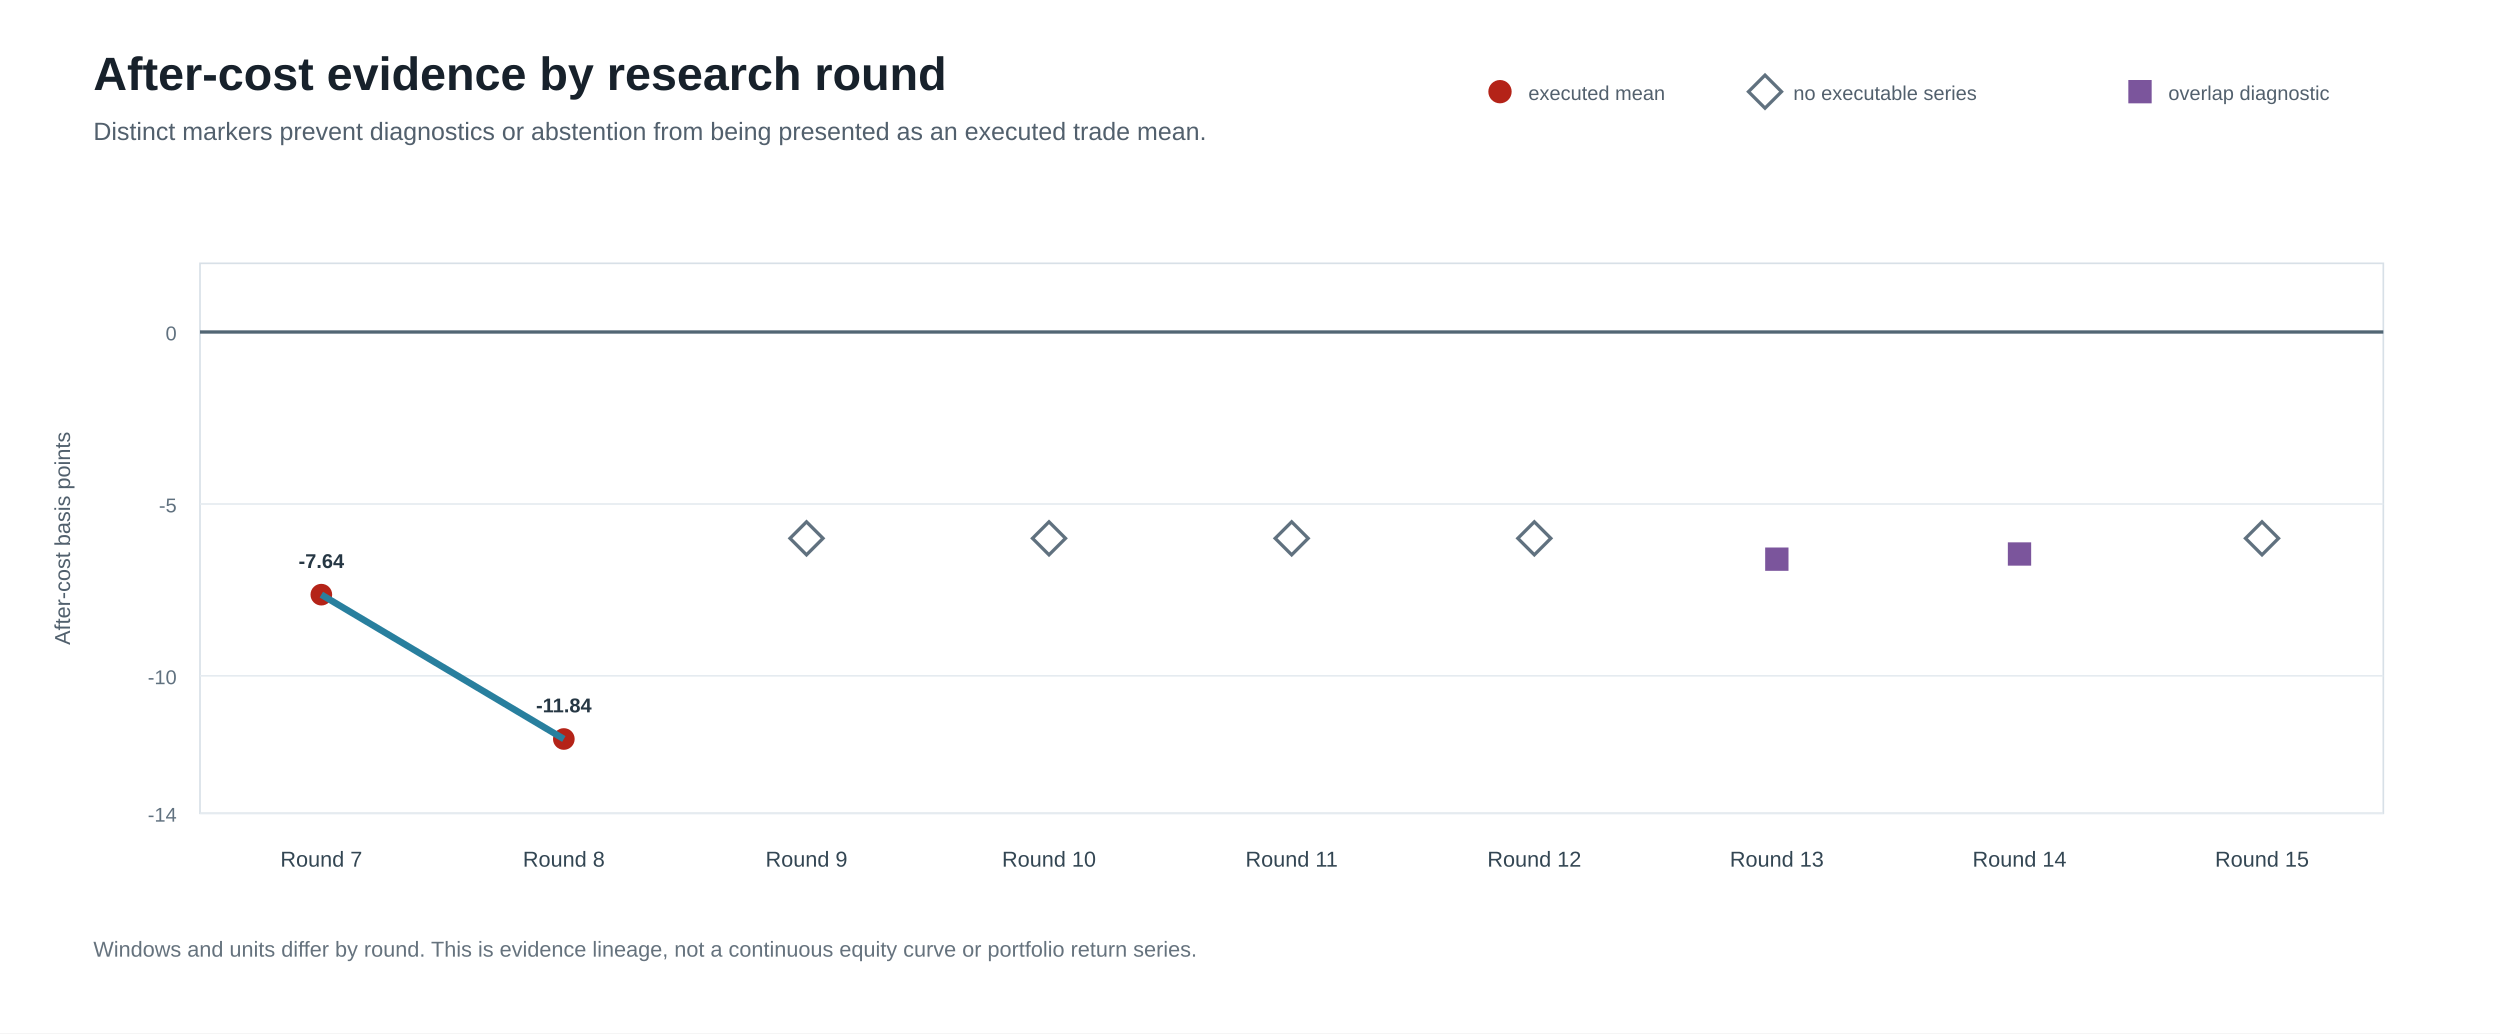
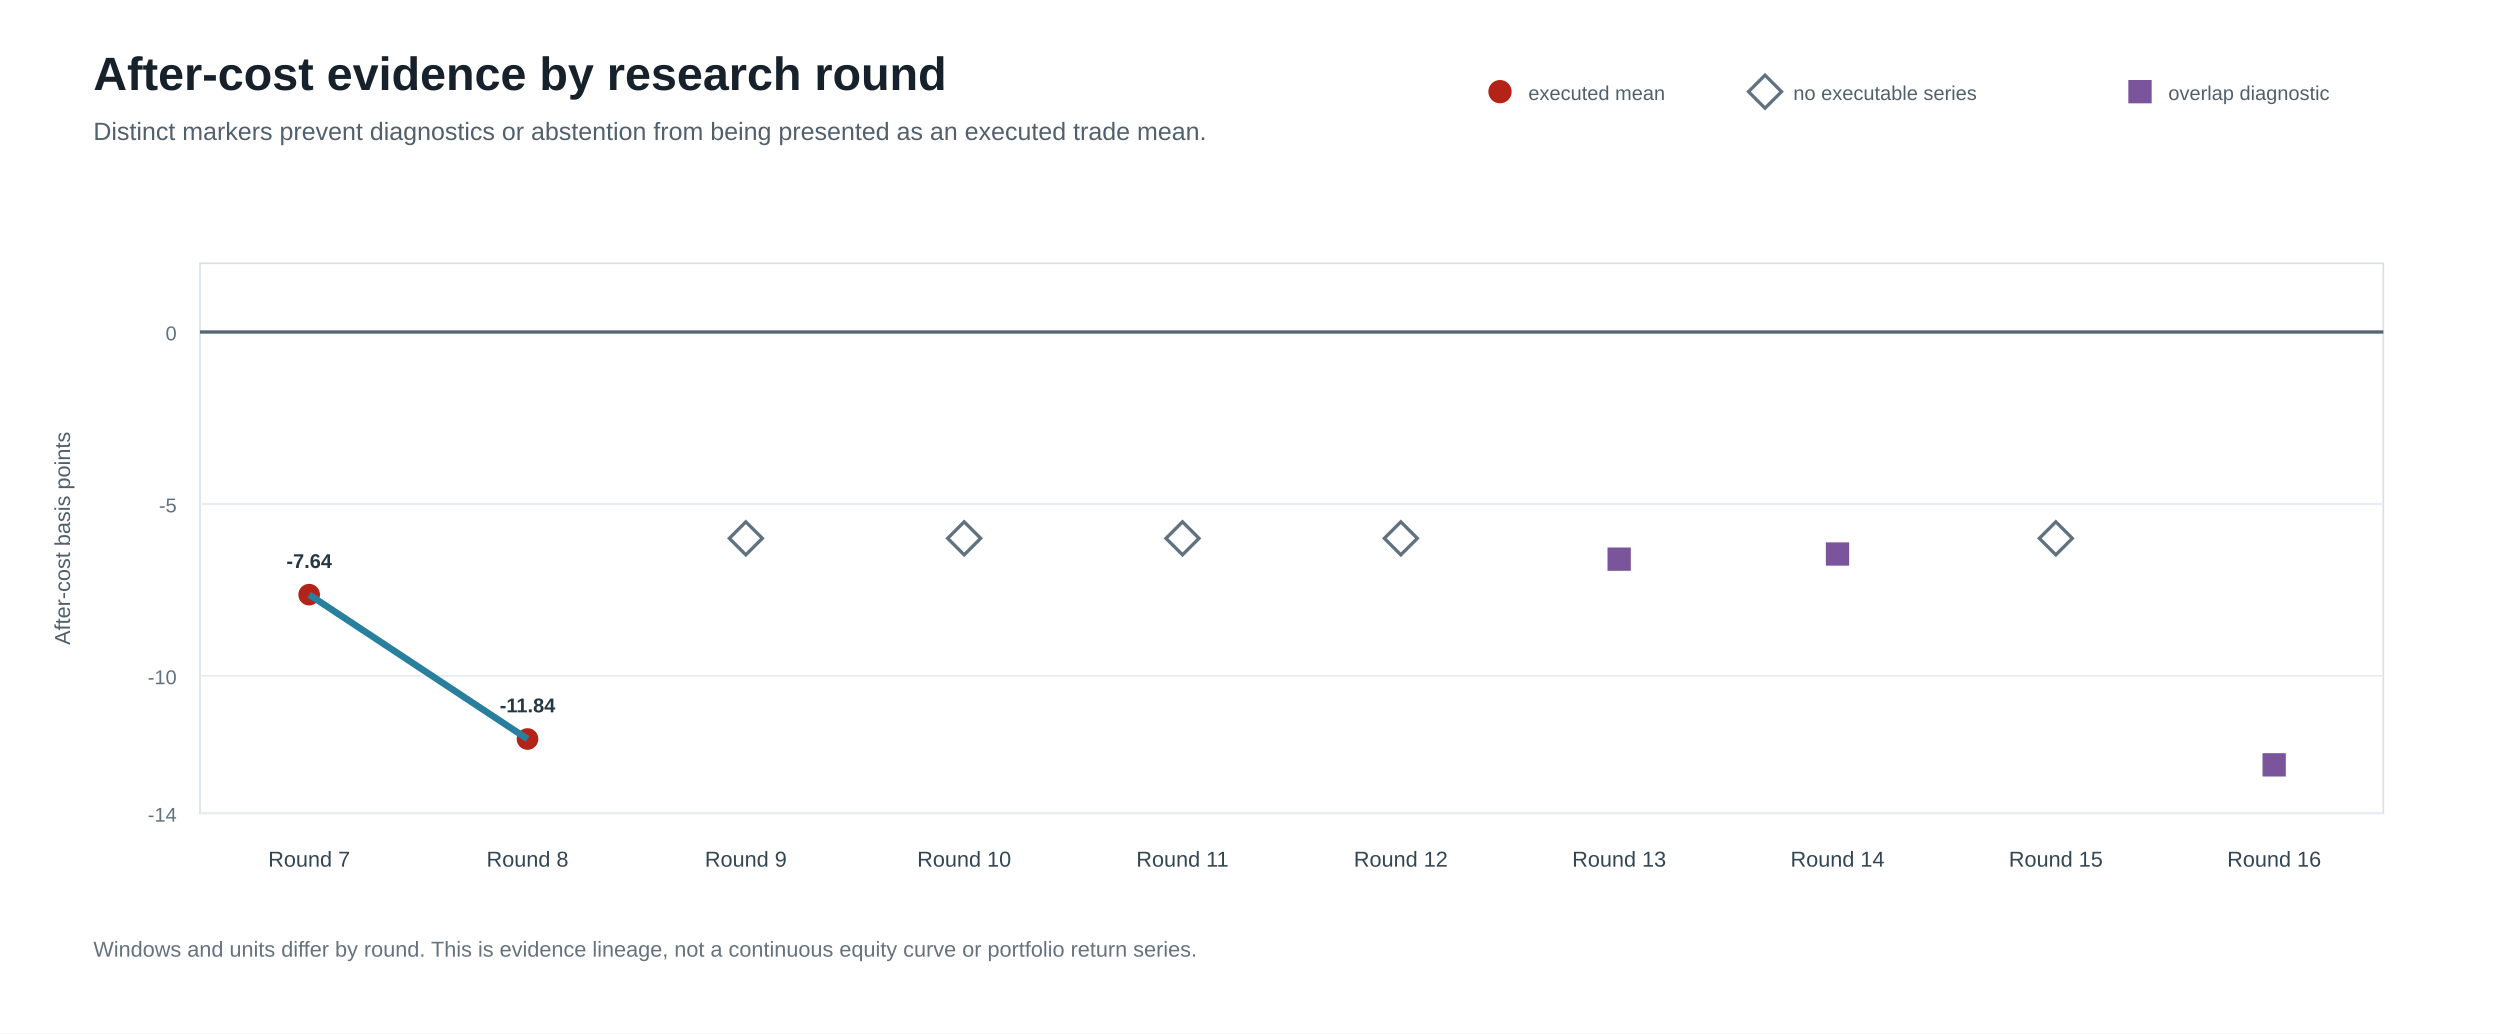
<svg xmlns="http://www.w3.org/2000/svg" width="1500" height="620" viewBox="0 0 1500 620" role="img" aria-labelledby="title desc">
  <rect width="100%" height="100%" fill="#ffffff" />
  <text x="56" y="54" font-family="Segoe UI, Arial, sans-serif" font-size="28" font-weight="700" fill="#17212b">After-cost evidence by research round</text>
  <text x="56" y="84" font-family="Segoe UI, Arial, sans-serif" font-size="15" fill="#52606d">Distinct markers prevent diagnostics or abstention from being presented as an executed trade mean.</text>
  <circle cx="900" cy="55" r="7" fill="#b42318" />
  <text x="917" y="60" font-family="Segoe UI, Arial, sans-serif" font-size="12" fill="#52606d">executed mean</text>
  <rect x="1052" y="48" width="14" height="14" fill="#ffffff" stroke="#60717f" stroke-width="2" transform="rotate(45 1059 55)" />
  <text x="1076" y="60" font-family="Segoe UI, Arial, sans-serif" font-size="12" fill="#52606d">no executable series</text>
  <rect x="1277" y="48" width="14" height="14" fill="#7b559c" />
  <text x="1301" y="60" font-family="Segoe UI, Arial, sans-serif" font-size="12" fill="#52606d">overlap diagnostic</text>
  <rect x="120" y="158" width="1310" height="330" fill="#ffffff" stroke="#d8e0e7" />
  <line x1="120" y1="488.0" x2="1430" y2="488.0" stroke="#e5ebf0" stroke-width="1" />
  <text x="106" y="493.0" text-anchor="end" font-family="Segoe UI, Arial, sans-serif" font-size="12" fill="#60717f">-14</text>
  <line x1="120" y1="405.5" x2="1430" y2="405.5" stroke="#e5ebf0" stroke-width="1" />
  <text x="106" y="410.5" text-anchor="end" font-family="Segoe UI, Arial, sans-serif" font-size="12" fill="#60717f">-10</text>
  <line x1="120" y1="302.4" x2="1430" y2="302.4" stroke="#e5ebf0" stroke-width="1" />
  <text x="106" y="307.4" text-anchor="end" font-family="Segoe UI, Arial, sans-serif" font-size="12" fill="#60717f">-5</text>
  <line x1="120" y1="199.2" x2="1430" y2="199.2" stroke="#526674" stroke-width="2" />
  <text x="106" y="204.2" text-anchor="end" font-family="Segoe UI, Arial, sans-serif" font-size="12" fill="#60717f">0</text>
-   <circle cx="192.8" cy="356.8" r="8" fill="#b42318" stroke="#ffffff" stroke-width="3" />
-   <text x="192.8" y="340.8" text-anchor="middle" font-family="Segoe UI, Arial, sans-serif" font-size="12" font-weight="700" fill="#263744">-7.64</text>
-   <text x="192.8" y="520" text-anchor="middle" font-family="Segoe UI, Arial, sans-serif" font-size="13" fill="#334653">Round 7</text>
-   <circle cx="338.3" cy="443.4" r="8" fill="#b42318" stroke="#ffffff" stroke-width="3" />
-   <text x="338.3" y="427.4" text-anchor="middle" font-family="Segoe UI, Arial, sans-serif" font-size="12" font-weight="700" fill="#263744">-11.84</text>
-   <text x="338.3" y="520" text-anchor="middle" font-family="Segoe UI, Arial, sans-serif" font-size="13" fill="#334653">Round 8</text>
-   <rect x="476.9" y="316.0" width="14" height="14" fill="#ffffff" stroke="#60717f" stroke-width="2" transform="rotate(45 483.9 323.0)" />
-   <text x="483.9" y="520" text-anchor="middle" font-family="Segoe UI, Arial, sans-serif" font-size="13" fill="#334653">Round 9</text>
-   <rect x="622.4" y="316.0" width="14" height="14" fill="#ffffff" stroke="#60717f" stroke-width="2" transform="rotate(45 629.4 323.0)" />
-   <text x="629.4" y="520" text-anchor="middle" font-family="Segoe UI, Arial, sans-serif" font-size="13" fill="#334653">Round 10</text>
-   <rect x="768.0" y="316.0" width="14" height="14" fill="#ffffff" stroke="#60717f" stroke-width="2" transform="rotate(45 775.0 323.0)" />
-   <text x="775.0" y="520" text-anchor="middle" font-family="Segoe UI, Arial, sans-serif" font-size="13" fill="#334653">Round 11</text>
-   <rect x="913.6" y="316.0" width="14" height="14" fill="#ffffff" stroke="#60717f" stroke-width="2" transform="rotate(45 920.6 323.0)" />
-   <text x="920.6" y="520" text-anchor="middle" font-family="Segoe UI, Arial, sans-serif" font-size="13" fill="#334653">Round 12</text>
-   <rect x="1058.1" y="327.5" width="16" height="16" fill="#7b559c" stroke="#ffffff" stroke-width="2" />
-   <text x="1066.1" y="520" text-anchor="middle" font-family="Segoe UI, Arial, sans-serif" font-size="13" fill="#334653">Round 13</text>
-   <rect x="1203.7" y="324.4" width="16" height="16" fill="#7b559c" stroke="#ffffff" stroke-width="2" />
-   <text x="1211.7" y="520" text-anchor="middle" font-family="Segoe UI, Arial, sans-serif" font-size="13" fill="#334653">Round 14</text>
-   <rect x="1350.2" y="316.0" width="14" height="14" fill="#ffffff" stroke="#60717f" stroke-width="2" transform="rotate(45 1357.2 323.0)" />
-   <text x="1357.2" y="520" text-anchor="middle" font-family="Segoe UI, Arial, sans-serif" font-size="13" fill="#334653">Round 15</text>
-   <polyline points="192.8,356.8 338.3,443.4" fill="none" stroke="#287f9e" stroke-width="4" />
+   <circle cx="185.5" cy="356.8" r="8" fill="#b42318" stroke="#ffffff" stroke-width="3" />
+   <text x="185.5" y="340.8" text-anchor="middle" font-family="Segoe UI, Arial, sans-serif" font-size="12" font-weight="700" fill="#263744">-7.64</text>
+   <text x="185.5" y="520" text-anchor="middle" font-family="Segoe UI, Arial, sans-serif" font-size="13" fill="#334653">Round 7</text>
+   <circle cx="316.5" cy="443.4" r="8" fill="#b42318" stroke="#ffffff" stroke-width="3" />
+   <text x="316.5" y="427.4" text-anchor="middle" font-family="Segoe UI, Arial, sans-serif" font-size="12" font-weight="700" fill="#263744">-11.84</text>
+   <text x="316.5" y="520" text-anchor="middle" font-family="Segoe UI, Arial, sans-serif" font-size="13" fill="#334653">Round 8</text>
+   <rect x="440.5" y="316.0" width="14" height="14" fill="#ffffff" stroke="#60717f" stroke-width="2" transform="rotate(45 447.5 323.0)" />
+   <text x="447.5" y="520" text-anchor="middle" font-family="Segoe UI, Arial, sans-serif" font-size="13" fill="#334653">Round 9</text>
+   <rect x="571.5" y="316.0" width="14" height="14" fill="#ffffff" stroke="#60717f" stroke-width="2" transform="rotate(45 578.5 323.0)" />
+   <text x="578.5" y="520" text-anchor="middle" font-family="Segoe UI, Arial, sans-serif" font-size="13" fill="#334653">Round 10</text>
+   <rect x="702.5" y="316.0" width="14" height="14" fill="#ffffff" stroke="#60717f" stroke-width="2" transform="rotate(45 709.5 323.0)" />
+   <text x="709.5" y="520" text-anchor="middle" font-family="Segoe UI, Arial, sans-serif" font-size="13" fill="#334653">Round 11</text>
+   <rect x="833.5" y="316.0" width="14" height="14" fill="#ffffff" stroke="#60717f" stroke-width="2" transform="rotate(45 840.5 323.0)" />
+   <text x="840.5" y="520" text-anchor="middle" font-family="Segoe UI, Arial, sans-serif" font-size="13" fill="#334653">Round 12</text>
+   <rect x="963.5" y="327.5" width="16" height="16" fill="#7b559c" stroke="#ffffff" stroke-width="2" />
+   <text x="971.5" y="520" text-anchor="middle" font-family="Segoe UI, Arial, sans-serif" font-size="13" fill="#334653">Round 13</text>
+   <rect x="1094.5" y="324.4" width="16" height="16" fill="#7b559c" stroke="#ffffff" stroke-width="2" />
+   <text x="1102.5" y="520" text-anchor="middle" font-family="Segoe UI, Arial, sans-serif" font-size="13" fill="#334653">Round 14</text>
+   <rect x="1226.5" y="316.0" width="14" height="14" fill="#ffffff" stroke="#60717f" stroke-width="2" transform="rotate(45 1233.5 323.0)" />
+   <text x="1233.5" y="520" text-anchor="middle" font-family="Segoe UI, Arial, sans-serif" font-size="13" fill="#334653">Round 15</text>
+   <rect x="1356.5" y="450.9" width="16" height="16" fill="#7b559c" stroke="#ffffff" stroke-width="2" />
+   <text x="1364.5" y="520" text-anchor="middle" font-family="Segoe UI, Arial, sans-serif" font-size="13" fill="#334653">Round 16</text>
+   <polyline points="185.5,356.8 316.5,443.4" fill="none" stroke="#287f9e" stroke-width="4" />
  <text x="42" y="323" transform="rotate(-90 42 323)" text-anchor="middle" font-family="Segoe UI, Arial, sans-serif" font-size="13" fill="#51606d">After-cost basis points</text>
  <text x="56" y="574" font-family="Segoe UI, Arial, sans-serif" font-size="13" fill="#65727d">Windows and units differ by round. This is evidence lineage, not a continuous equity curve or portfolio return series.</text>
</svg>
